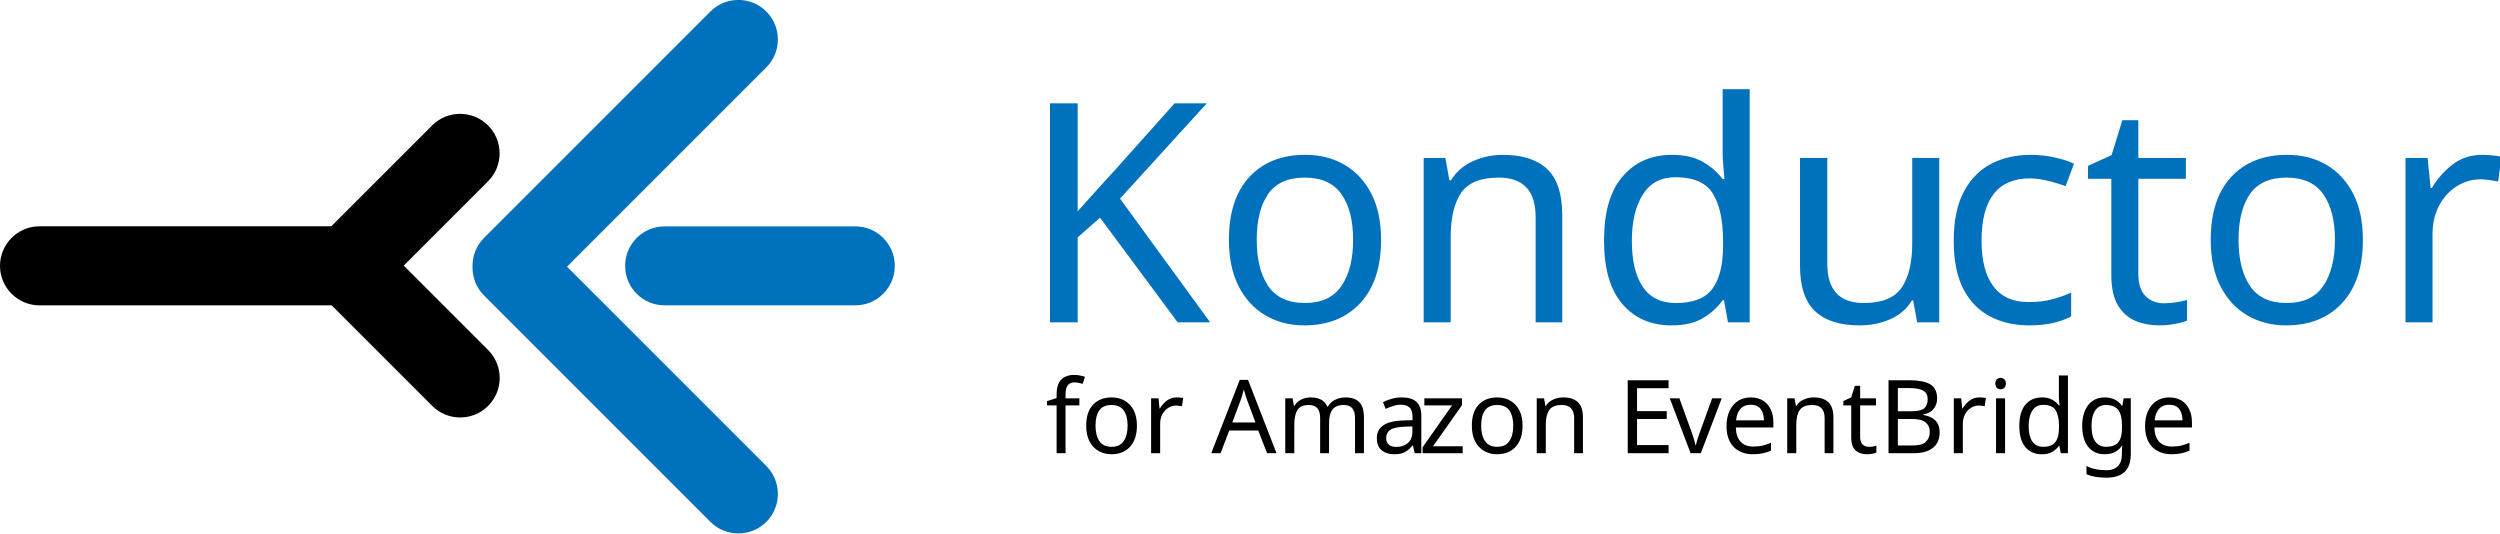
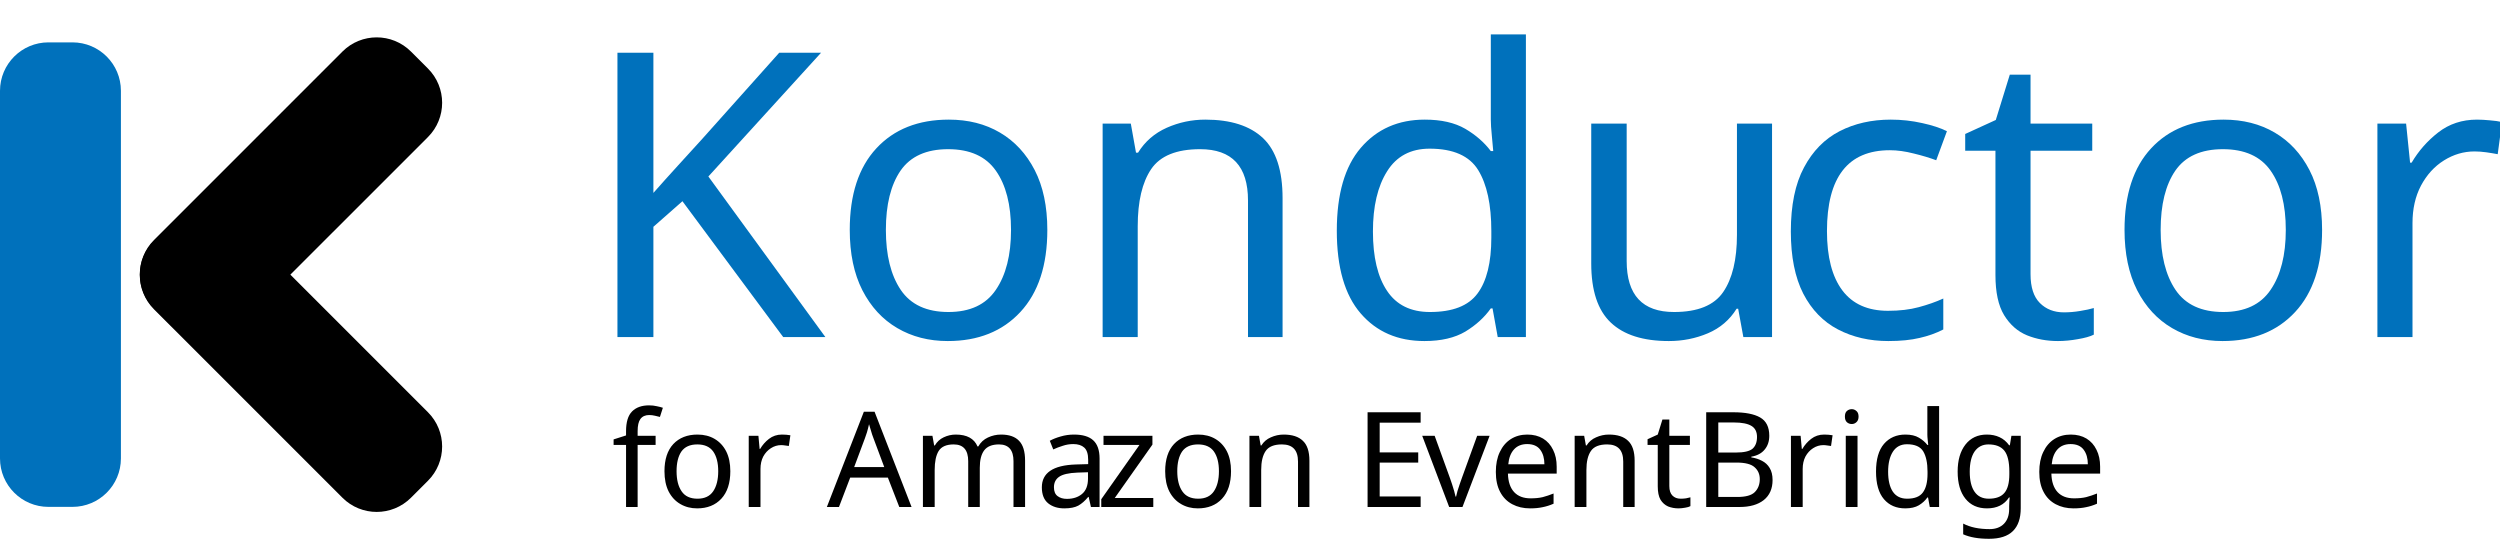
- <svg xmlns="http://www.w3.org/2000/svg" id="Layer_2" data-name="Layer 2" viewBox="0 0 293.42 62.62">
+ <svg xmlns="http://www.w3.org/2000/svg" id="Layer_2" data-name="Layer 2" viewBox="0 0 225.99 49.2">
  <defs>
    <style>
      .cls-1 {
        font-family: AmazonEmber-Medium, 'Amazon Ember';
        font-size: 36px;
        font-weight: 500;
      }

      .cls-1, .cls-2 {
        fill: #0071bc;
      }

      .cls-3 {
        font-family: AmazonEmber-Regular, 'Amazon Ember';
        font-size: 12px;
      }

      .cls-4 {
        letter-spacing: -.02em;
      }

      .cls-5 {
        letter-spacing: -.01em;
      }

      .cls-6 {
        letter-spacing: 0em;
      }

      .cls-7 {
        letter-spacing: .01em;
      }
    </style>
  </defs>
  <g id="Layer_1-2" data-name="Layer 1">
-     <text class="cls-3" transform="translate(122.7 53.19)">
-       <tspan x="0" y="0">for Ama</tspan>
-       <tspan class="cls-6" x="43.8" y="0">z</tspan>
-       <tspan x="49.39" y="0">on E</tspan>
-       <tspan class="cls-5" x="73.28" y="0">v</tspan>
-       <tspan x="79.28" y="0">entBridge</tspan>
-     </text>
-     <rect class="cls-2" x="73.37" y="26.57" width="31.65" height="9.27" rx="4.64" ry="4.64" />
-     <path d="M47.38,31.18l9.9-9.9c1.81-1.81,1.81-4.75,0-6.56s-4.75-1.81-6.56,0l-11.84,11.84H4.64c-2.56,0-4.64,2.08-4.64,4.64s2.08,4.64,4.64,4.64h34.29l11.8,11.8c1.81,1.81,4.75,1.81,6.56,0h0c1.81-1.81,1.81-4.75,0-6.56l-9.9-9.9Z" />
-     <path class="cls-2" d="M66.54,31.31l23.4-23.4c1.81-1.81,1.81-4.75,0-6.56h0c-1.81-1.81-4.75-1.81-6.56,0l-26.57,26.57c-.93.93-1.38,2.16-1.35,3.38-.03,1.22.42,2.45,1.35,3.38l26.57,26.57c1.81,1.81,4.75,1.81,6.56,0h0c1.81-1.81,1.81-4.75,0-6.56l-23.4-23.4Z" />
-     <text class="cls-1" transform="translate(119.75 37.83)">
-       <tspan class="cls-4" x="0" y="0">K</tspan>
-       <tspan x="22.5" y="0">ondu</tspan>
-       <tspan class="cls-7" x="107.57" y="0">c</tspan>
-       <tspan x="124.74" y="0">tor</tspan>
-     </text>
+     <g>
+       <g>
+         <rect x="9.88" y="11.58" width="32.85" height="10.93" rx="4.38" ry="4.38" transform="translate(-4.35 23.59) rotate(-45)" />
+         <rect x="20.84" y="16.19" width="10.93" height="32.85" rx="4.38" ry="4.38" transform="translate(-15.36 28.15) rotate(-45)" />
+         <rect class="cls-2" x="0" y="3.83" width="10.93" height="41.99" rx="4.38" ry="4.38" />
+       </g>
+       <text class="cls-3" transform="translate(55.28 45.83)">
+         <tspan x="0" y="0">for Ama</tspan>
+         <tspan class="cls-6" x="43.8" y="0">z</tspan>
+         <tspan x="49.39" y="0">on E</tspan>
+         <tspan class="cls-5" x="73.28" y="0">v</tspan>
+         <tspan x="79.28" y="0">entBridge</tspan>
+       </text>
+       <text class="cls-1" transform="translate(52.33 30.47)">
+         <tspan class="cls-4" x="0" y="0">K</tspan>
+         <tspan x="22.5" y="0">ondu</tspan>
+         <tspan class="cls-7" x="107.57" y="0">c</tspan>
+         <tspan x="124.74" y="0">tor</tspan>
+       </text>
+     </g>
  </g>
</svg>
